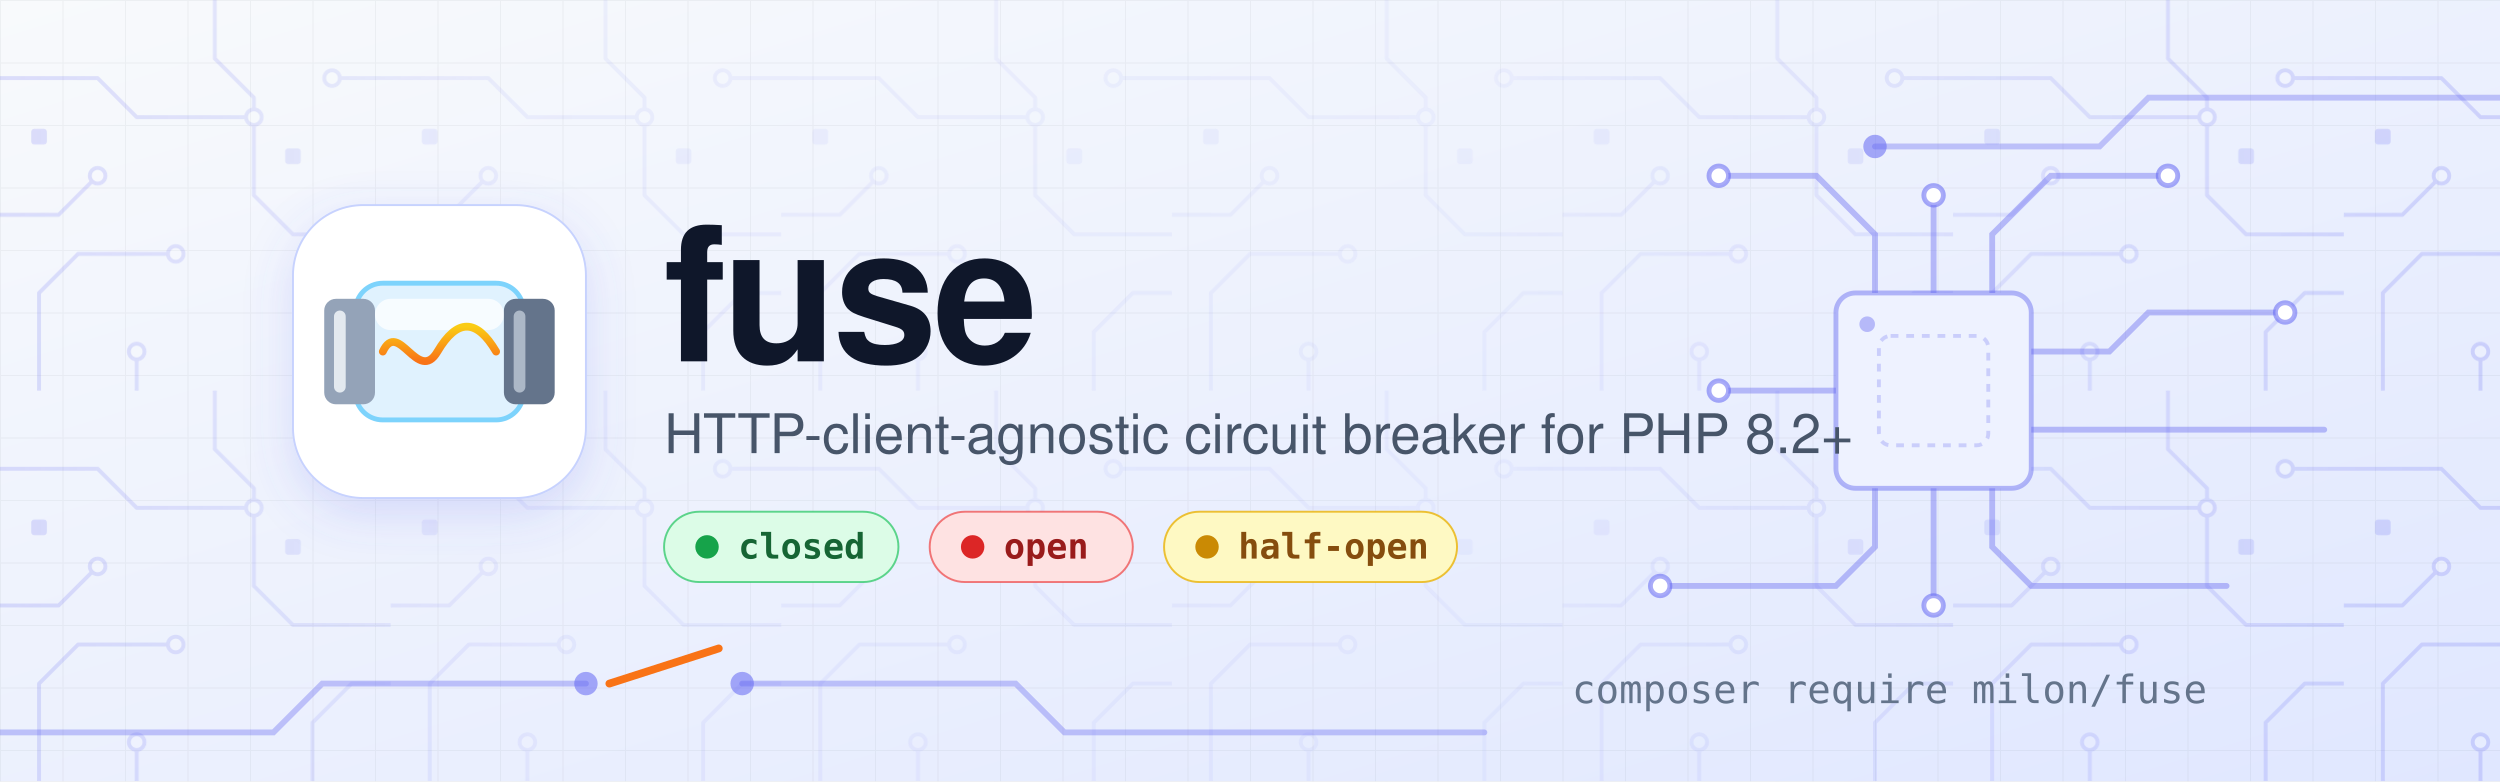
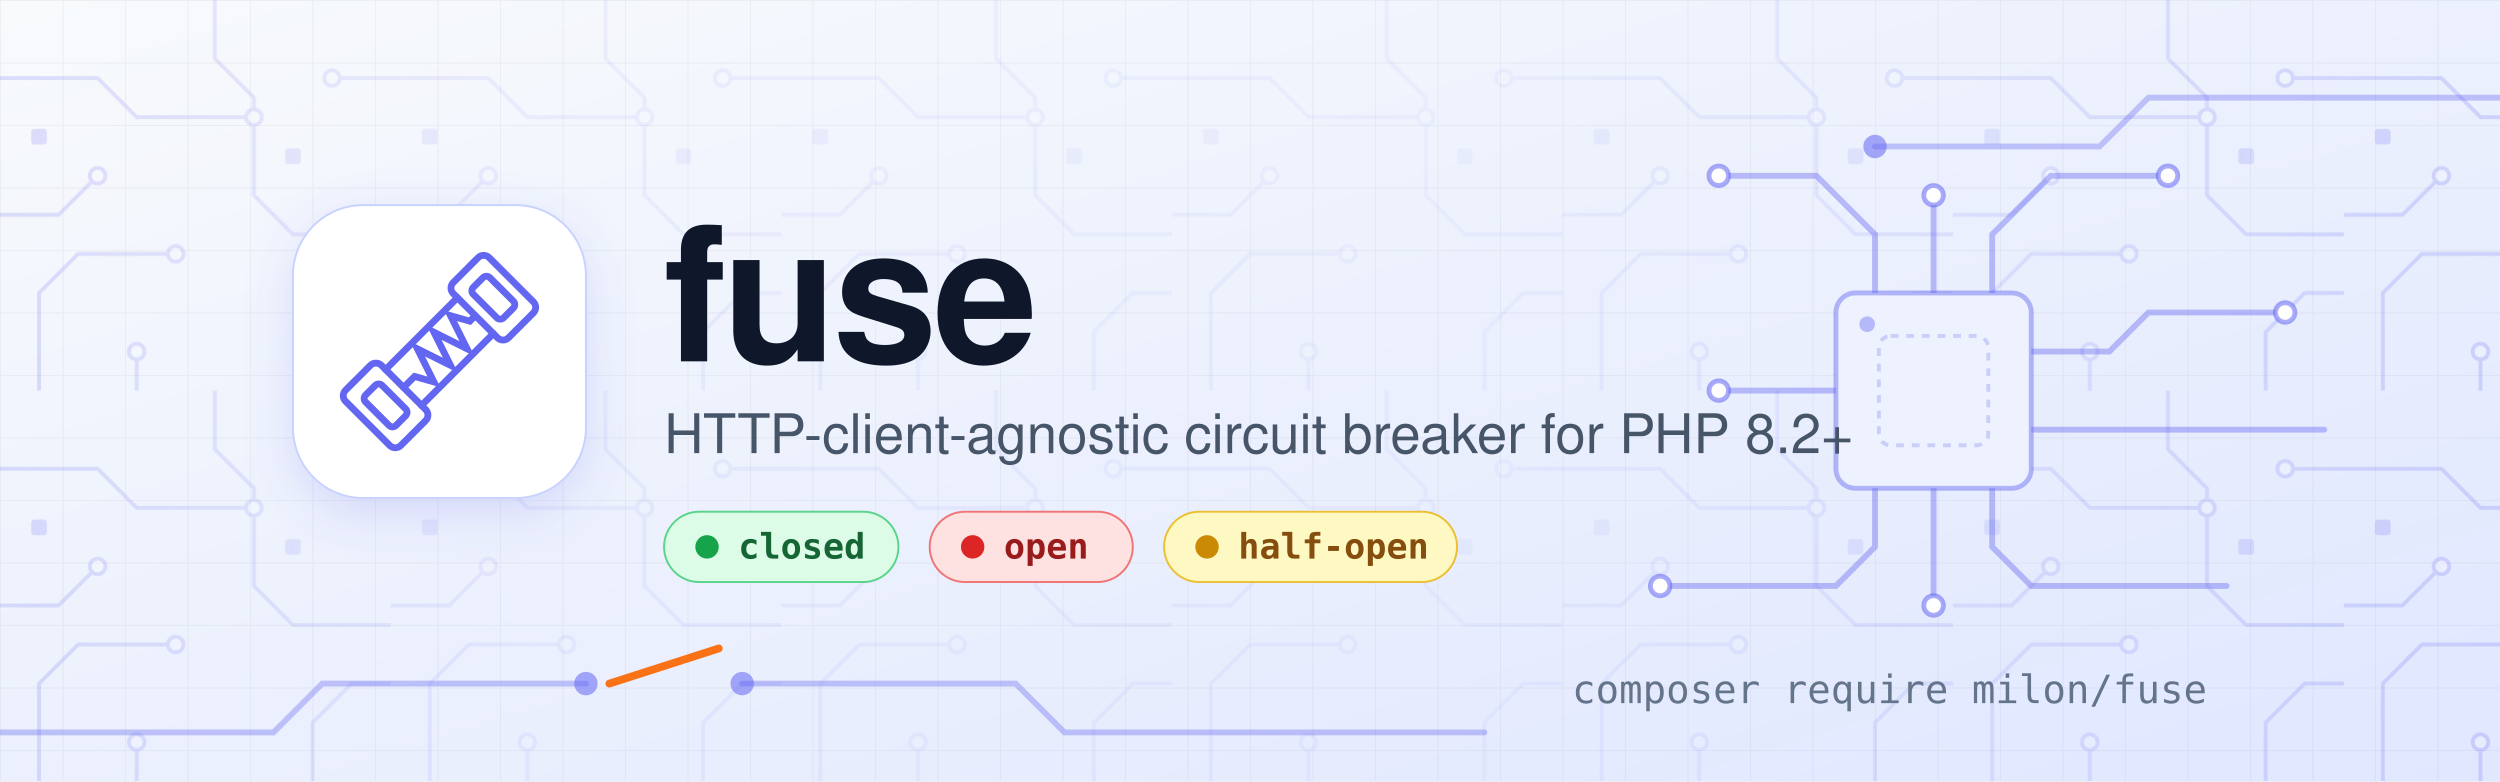
<svg xmlns="http://www.w3.org/2000/svg" width="1280" height="400" viewBox="0 0 1280 400" role="img" aria-label="milon/fuse - HTTP-client-agnostic circuit breaker for PHP">
  <defs>
    <linearGradient id="bg" x1="0" y1="0" x2="1" y2="1">
      <stop offset="0" stop-color="#f8fafc" />
      <stop offset="1" stop-color="#e0e7ff" />
-     </linearGradient>
-     <linearGradient id="spark" x1="0" y1="0" x2="0" y2="1">
-       <stop offset="0" stop-color="#facc15" />
-       <stop offset="1" stop-color="#f97316" />
    </linearGradient>
    <pattern id="grid" width="32" height="32" patternUnits="userSpaceOnUse">
      <path d="M32 0H0V32" fill="none" stroke="#1e293b" stroke-opacity="0.05" stroke-width="1" />
    </pattern>
    <pattern id="pcb" width="200" height="200" patternUnits="userSpaceOnUse">
      <g fill="none" stroke="#6366f1" stroke-width="2" stroke-linecap="round" stroke-linejoin="round">
        <path d="M0 40H50L70 60H130" />
        <path d="M20 200V150L40 130H90" />
        <path d="M110 0V30L130 50V100L150 120H200" />
        <path d="M160 200V170L180 150H200" />
        <path d="M0 110H30L50 90" />
        <path d="M70 200V180" />
        <path d="M200 40H170" />
      </g>
      <g fill="#ffffff" stroke="#6366f1" stroke-width="2">
        <circle cx="130" cy="60" r="4" />
        <circle cx="90" cy="130" r="4" />
        <circle cx="50" cy="90" r="4" />
        <circle cx="70" cy="180" r="4" />
        <circle cx="170" cy="40" r="4" />
      </g>
      <g fill="#6366f1">
        <rect x="146" y="76" width="8" height="8" rx="1.5" />
        <rect x="16" y="66" width="8" height="8" rx="1.5" />
      </g>
    </pattern>
    <linearGradient id="pcbFade" x1="0" y1="0" x2="1" y2="0">
      <stop offset="0" stop-color="#fff" stop-opacity="0.9" />
      <stop offset="0.22" stop-color="#fff" stop-opacity="0.35" />
      <stop offset="0.6" stop-color="#fff" stop-opacity="0.25" />
      <stop offset="1" stop-color="#fff" stop-opacity="1" />
    </linearGradient>
    <mask id="pcbMask">
      <rect width="1280" height="400" fill="url(#pcbFade)" />
    </mask>
    <filter id="shadow" x="-50%" y="-50%" width="200%" height="200%">
      <feDropShadow dx="0" dy="8" stdDeviation="12" flood-color="#6366f1" flood-opacity="0.18" />
    </filter>
  </defs>
  <rect width="1280" height="400" fill="url(#bg)" />
  <rect width="1280" height="400" fill="url(#grid)" />
  <rect width="1280" height="400" fill="url(#pcb)" opacity="0.22" mask="url(#pcbMask)" />
  <g transform="translate(940 150)">
    <g stroke="#6366f1" stroke-opacity="0.4" stroke-width="3" stroke-linecap="round" fill="none">
      <path d="M20 0V-30L-10 -60H-60" />
      <path d="M50 0V-50" />
      <path d="M80 0V-30L110 -60H170" />
      <path d="M20 100V130L0 150H-90" />
      <path d="M50 100V160" />
      <path d="M80 100V130L100 150H200" />
      <path d="M100 30H140L160 10H230" />
      <path d="M100 70H250" />
      <path d="M0 50H-60" />
    </g>
    <g fill="#ffffff" stroke="#6366f1" stroke-opacity="0.55" stroke-width="2.5">
      <circle cx="-60" cy="-60" r="5" />
      <circle cx="50" cy="-50" r="5" />
      <circle cx="170" cy="-60" r="5" />
      <circle cx="-90" cy="150" r="5" />
      <circle cx="50" cy="160" r="5" />
      <circle cx="230" cy="10" r="5" />
      <circle cx="-60" cy="50" r="5" />
    </g>
    <rect width="100" height="100" rx="10" fill="#eef2ff" stroke="#6366f1" stroke-opacity="0.45" stroke-width="2.5" />
    <rect x="22" y="22" width="56" height="56" rx="6" fill="none" stroke="#6366f1" stroke-opacity="0.25" stroke-width="2" stroke-dasharray="4 4" />
    <circle cx="16" cy="16" r="4" fill="#6366f1" fill-opacity="0.4" />
  </g>
  <g fill="none" stroke="#6366f1" stroke-opacity="0.35" stroke-width="3" stroke-linecap="round">
    <path d="M0 375H140L165 350H300" />
    <path d="M380 350H520L545 375H760" />
    <path d="M1280 50H1100L1075 75H960" />
  </g>
  <g fill="#6366f1" fill-opacity="0.55">
    <circle cx="300" cy="350" r="6" />
    <circle cx="380" cy="350" r="6" />
    <circle cx="960" cy="75" r="6" />
  </g>
  <path d="M312 350L368 332" stroke="#f97316" stroke-width="4" stroke-linecap="round" />
  <g transform="translate(150 105)">
    <rect width="150" height="150" rx="36" fill="#ffffff" stroke="#c7d2fe" filter="url(#shadow)" />
-     <rect x="32" y="40" width="86" height="70" rx="14" fill="#e0f2fe" stroke="#7dd3fc" stroke-width="2.5" />
-     <rect x="42" y="48" width="66" height="16" rx="8" fill="#ffffff" fill-opacity="0.75" />
-     <path d="M46 75C54 58 64 92 74 75S94 58 104 75" fill="none" stroke="url(#spark)" stroke-width="4" stroke-linecap="round" />
-     <rect x="16" y="48" width="26" height="54" rx="6" fill="#94a3b8" />
-     <rect x="108" y="48" width="26" height="54" rx="6" fill="#64748b" />
-     <rect x="21" y="54" width="6" height="42" rx="3" fill="#f1f5f9" fill-opacity="0.85" />
-     <rect x="113" y="54" width="6" height="42" rx="3" fill="#cbd5e1" fill-opacity="0.7" />
+     <g transform="translate(75 75) rotate(-45)" fill="none" stroke="#6366f1" stroke-width="3.5" stroke-linecap="round" stroke-linejoin="round">
+       <rect x="-52" y="-20" width="26" height="40" rx="4" />
+       <rect x="-45" y="-11" width="12" height="22" rx="2.5" />
+       <rect x="26" y="-20" width="26" height="40" rx="4" />
+       <rect x="33" y="-11" width="12" height="22" rx="2.5" />
+       <path d="M-26 -13H26" />
+       <path d="M-26 13H26" />
+       <path stroke-linejoin="miter" d="M-26 0H-18L-13 9L-7-9L-1 9L5-9L11 9L17-9L22 0H26" />
+     </g>
  </g>
  <text x="340" y="185" font-family="-apple-system, BlinkMacSystemFont, 'Segoe UI', Helvetica, Arial, sans-serif" font-size="96" font-weight="800" fill="#0f172a" letter-spacing="-2">fuse</text>
  <text x="340" y="232" font-family="-apple-system, BlinkMacSystemFont, 'Segoe UI', Helvetica, Arial, sans-serif" font-size="28" fill="#475569">HTTP-client-agnostic circuit breaker for PHP 8.2+</text>
  <g font-family="ui-monospace, SFMono-Regular, Menlo, Consolas, monospace" font-size="18" font-weight="600">
    <g transform="translate(340 262)">
      <rect width="120" height="36" rx="18" fill="#dcfce7" stroke="#22c55e" stroke-opacity="0.7" />
      <circle cx="22" cy="18" r="6" fill="#16a34a" />
      <text x="38" y="24" fill="#166534">closed</text>
    </g>
    <g transform="translate(476 262)">
      <rect width="104" height="36" rx="18" fill="#fee2e2" stroke="#ef4444" stroke-opacity="0.7" />
      <circle cx="22" cy="18" r="6" fill="#dc2626" />
      <text x="38" y="24" fill="#991b1b">open</text>
    </g>
    <g transform="translate(596 262)">
      <rect width="150" height="36" rx="18" fill="#fef9c3" stroke="#eab308" stroke-opacity="0.8" />
      <circle cx="22" cy="18" r="6" fill="#ca8a04" />
      <text x="38" y="24" fill="#854d0e">half-open</text>
    </g>
  </g>
  <text x="1130" y="360" text-anchor="end" font-family="ui-monospace, SFMono-Regular, Menlo, Consolas, monospace" font-size="20" fill="#64748b">composer require milon/fuse</text>
</svg>
